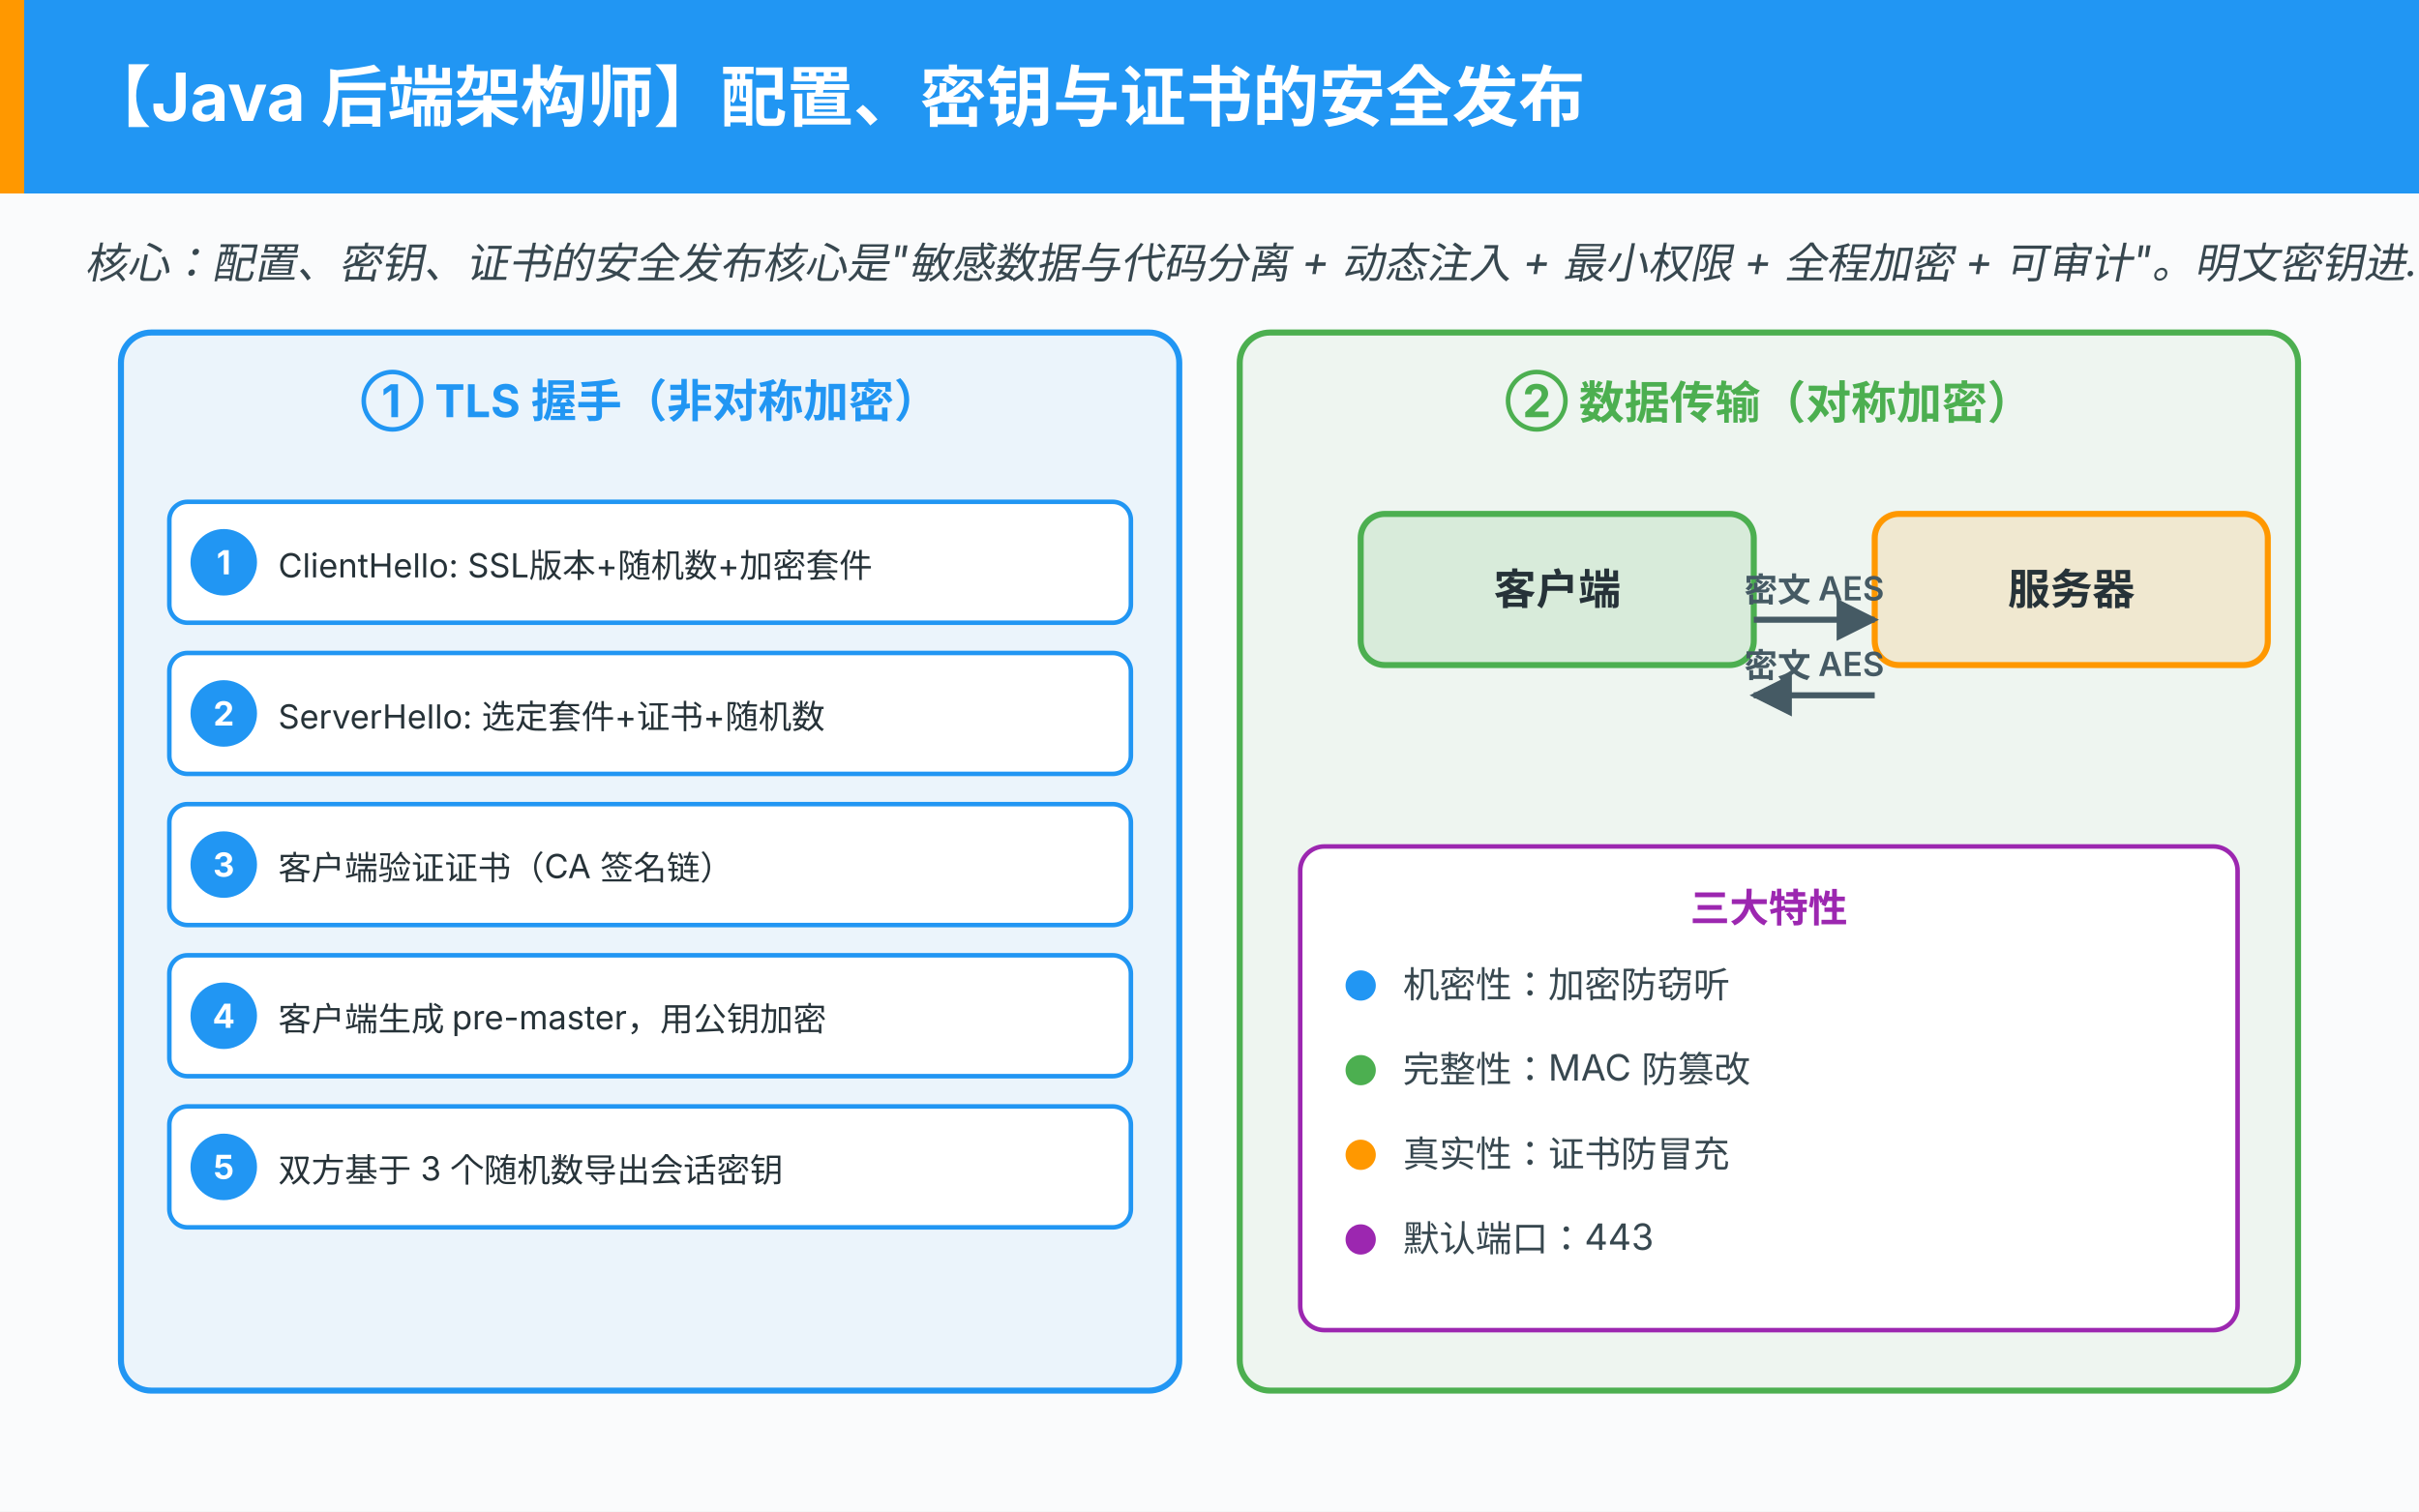
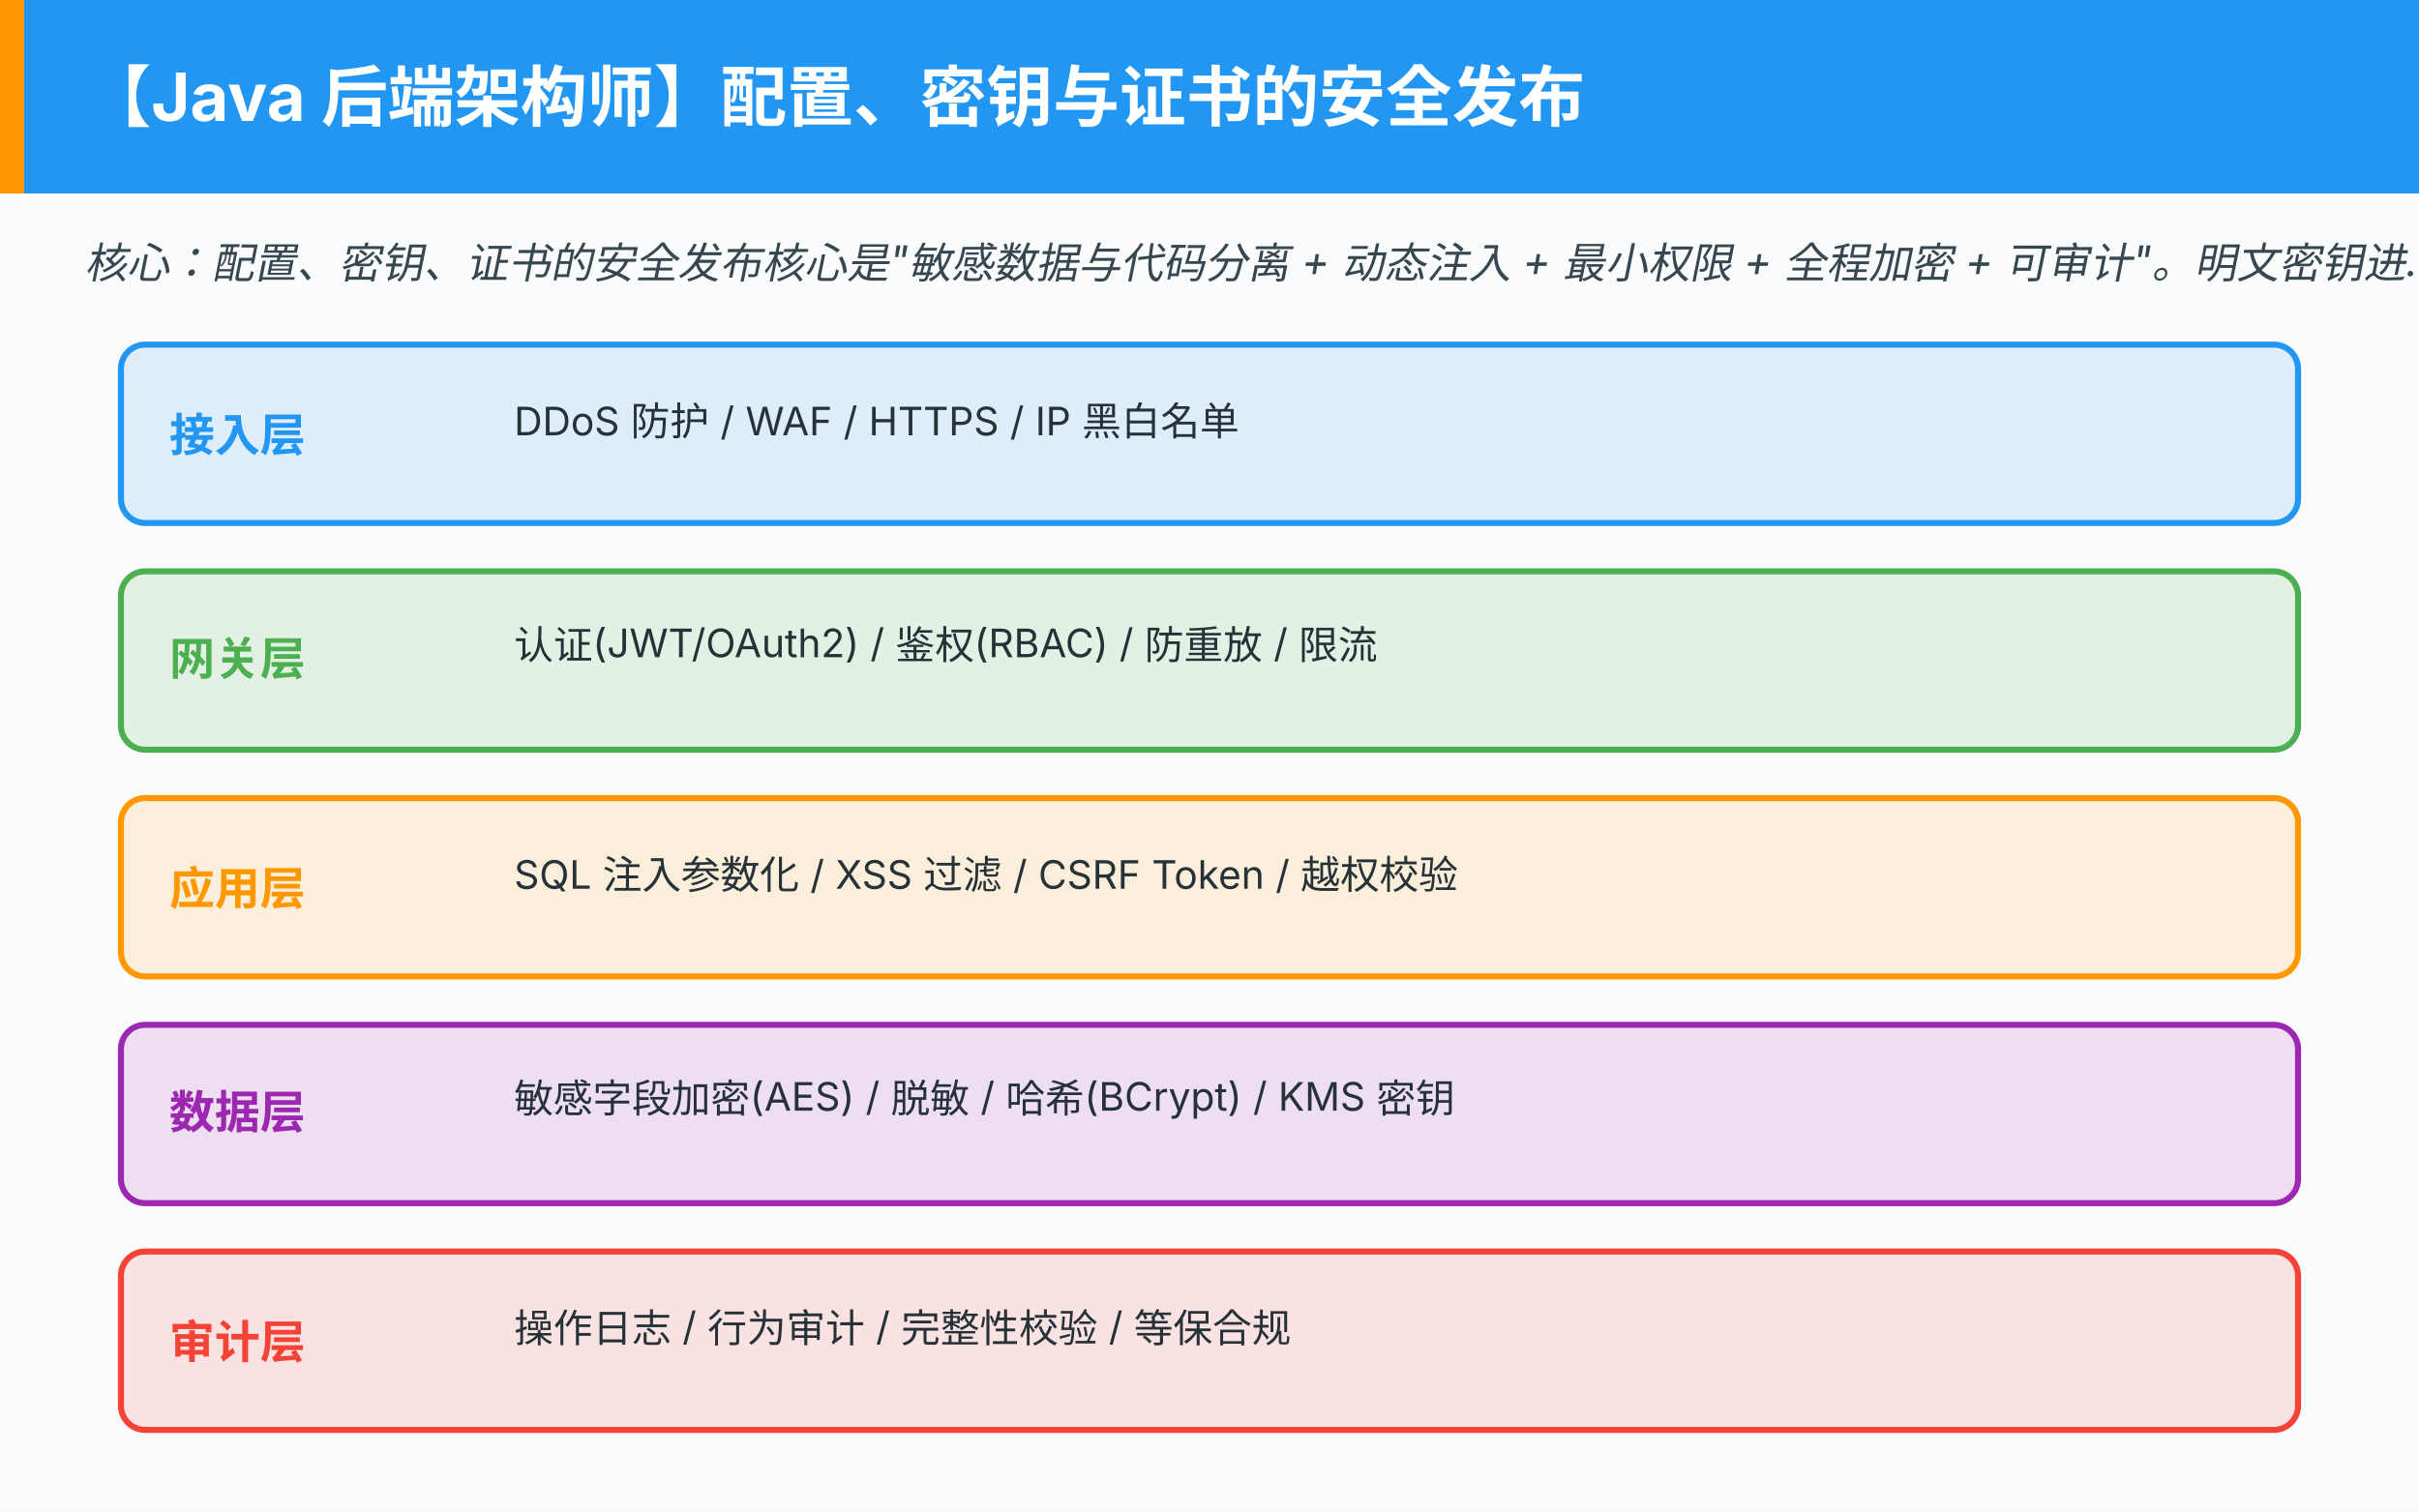
<svg xmlns="http://www.w3.org/2000/svg" viewBox="0 0 800 500" font-family="-apple-system, BlinkMacSystemFont, 'PingFang SC', 'Microsoft YaHei', sans-serif">
  <rect width="800" height="500" fill="#FAFBFC" />
  <rect x="0" y="0" width="800" height="64" fill="#2196F3" />
  <rect x="0" y="0" width="8" height="64" fill="#FF9800" />
  <text x="28" y="40" font-size="22" font-weight="700" fill="#FFFFFF" text-rendering="geometricPrecision">【Java 后端架构师】配置、密钥与证书的安全发布</text>
  <text x="28" y="552" font-size="0" />
  <text x="28" y="92" font-size="14" fill="#37474F" font-style="italic">核心：配置、密钥、证书的安全发布核心是"敏感数据与代码分离 + 动态注入 + 最小权限 + 全程加密 + 可审计"。明文密钥进…</text>
-   <defs>
-     <marker id="arrow" viewBox="0 0 10 10" refX="9" refY="5" markerWidth="7" markerHeight="7" orient="auto-start-reverse">
-       <path d="M0,0 L10,5 L0,10 z" fill="#455A64" />
-     </marker>
-     <marker id="arrowG" viewBox="0 0 10 10" refX="9" refY="5" markerWidth="7" markerHeight="7" orient="auto-start-reverse">
-       <path d="M0,0 L10,5 L0,10 z" fill="#4CAF50" />
-     </marker>
-   </defs>
-   <rect x="40" y="110" width="350" height="350" rx="10" fill="#2196F311" stroke="#2196F3" stroke-width="2" />
-   <text x="215" y="138" font-size="15" fill="#2196F3" text-anchor="middle" font-weight="700">① TLS 握手（非对称加密）</text>
-   <rect x="56" y="166" width="318" height="40" rx="6" fill="#FFFFFF" stroke="#2196F3" stroke-width="1.5" />
-   <circle cx="74" cy="186" r="11" fill="#2196F3" />
-   <text x="74" y="190" font-size="11" fill="#FFFFFF" text-anchor="middle" font-weight="700">1</text>
-   <text x="92" y="191" font-size="11" fill="#263238">ClientHello: SSL版本+随机数+加密套件</text>
-   <rect x="56" y="216" width="318" height="40" rx="6" fill="#FFFFFF" stroke="#2196F3" stroke-width="1.5" />
-   <circle cx="74" cy="236" r="11" fill="#2196F3" />
-   <text x="74" y="240" font-size="11" fill="#FFFFFF" text-anchor="middle" font-weight="700">2</text>
-   <text x="92" y="241" font-size="11" fill="#263238">ServerHello: 选定套件+证书+随机数</text>
-   <rect x="56" y="266" width="318" height="40" rx="6" fill="#FFFFFF" stroke="#2196F3" stroke-width="1.5" />
-   <circle cx="74" cy="286" r="11" fill="#2196F3" />
-   <text x="74" y="290" font-size="11" fill="#FFFFFF" text-anchor="middle" font-weight="700">3</text>
-   <text x="92" y="291" font-size="11" fill="#263238">客户端验证证书（CA 签名链）</text>
-   <rect x="56" y="316" width="318" height="40" rx="6" fill="#FFFFFF" stroke="#2196F3" stroke-width="1.5" />
-   <circle cx="74" cy="336" r="11" fill="#2196F3" />
-   <text x="74" y="340" font-size="11" fill="#FFFFFF" text-anchor="middle" font-weight="700">4</text>
-   <text x="92" y="341" font-size="11" fill="#263238">客户端生成 pre-master，用公钥加密</text>
-   <rect x="56" y="366" width="318" height="40" rx="6" fill="#FFFFFF" stroke="#2196F3" stroke-width="1.5" />
-   <circle cx="74" cy="386" r="11" fill="#2196F3" />
-   <text x="74" y="390" font-size="11" fill="#FFFFFF" text-anchor="middle" font-weight="700">5</text>
-   <text x="92" y="391" font-size="11" fill="#263238">双方基于 3 个随机数导出会话密钥</text>
-   <rect x="410" y="110" width="350" height="350" rx="10" fill="#4CAF5011" stroke="#4CAF50" stroke-width="2" />
-   <text x="585" y="138" font-size="15" fill="#4CAF50" text-anchor="middle" font-weight="700">② 数据传输（对称加密）</text>
-   <rect x="450" y="170" width="130" height="50" rx="8" fill="#4CAF5022" stroke="#4CAF50" stroke-width="2" />
-   <text x="515" y="195" font-size="14" fill="#263238" text-anchor="middle" dominant-baseline="middle" font-weight="600">客户端</text>
-   <rect x="620" y="170" width="130" height="50" rx="8" fill="#FF980022" stroke="#FF9800" stroke-width="2" />
-   <text x="685" y="195" font-size="14" fill="#263238" text-anchor="middle" dominant-baseline="middle" font-weight="600">服务器</text>
-   <line x1="580" y1="205" x2="620" y2="205" stroke="#455A64" stroke-width="2" marker-end="url(#arrow)" />
-   <text x="600" y="199" font-size="11" fill="#455A64" text-anchor="middle" font-weight="600">密文 AES</text>
-   <line x1="620" y1="230" x2="580" y2="230" stroke="#455A64" stroke-width="2" marker-end="url(#arrow)" />
-   <text x="600" y="224" font-size="11" fill="#455A64" text-anchor="middle" font-weight="600">密文 AES</text>
-   <rect x="430" y="280" width="310" height="160" rx="8" fill="#FFFFFF" stroke="#9C27B0" stroke-width="1.5" />
-   <text x="585" y="305" font-size="13" fill="#9C27B0" text-anchor="middle" font-weight="700">三大特性</text>
-   <circle cx="450" cy="326" r="5" fill="#2196F3" />
-   <text x="464" y="330" font-size="12" fill="#37474F">机密性：加密防窃听</text>
-   <circle cx="450" cy="354" r="5" fill="#4CAF50" />
-   <text x="464" y="358" font-size="12" fill="#37474F">完整性：MAC 防篡改</text>
-   <circle cx="450" cy="382" r="5" fill="#FF9800" />
-   <text x="464" y="386" font-size="12" fill="#37474F">真实性：证书防冒充</text>
-   <circle cx="450" cy="410" r="5" fill="#9C27B0" />
-   <text x="464" y="414" font-size="12" fill="#37474F">默认端口：443</text>
+   <rect x="40" y="114" width="720" height="59" rx="8" fill="#2196F322" stroke="#2196F3" stroke-width="2" />
+   <text x="56" y="144" font-size="15" fill="#2196F3" font-weight="700" dominant-baseline="middle">接入层</text>
+   <text x="170" y="144" font-size="13" fill="#263238" dominant="middle">DDoS 防护 / WAF / HTTPS / IP 黑白名单</text>
+   <rect x="40" y="189" width="720" height="59" rx="8" fill="#4CAF5022" stroke="#4CAF50" stroke-width="2" />
+   <text x="56" y="218" font-size="15" fill="#4CAF50" font-weight="700" dominant-baseline="middle">网关层</text>
+   <text x="170" y="218" font-size="13" fill="#263238" dominant="middle">认证(JWT/OAuth2) / 鉴权(RBAC) / 防重放 / 限流</text>
+   <rect x="40" y="264" width="720" height="59" rx="8" fill="#FF980022" stroke="#FF9800" stroke-width="2" />
+   <text x="56" y="294" font-size="15" fill="#FF9800" font-weight="700" dominant-baseline="middle">应用层</text>
+   <text x="170" y="294" font-size="13" fill="#263238" dominant="middle">SQL 注入参数化 / XSS 过滤 / CSRF Token / 越权校验</text>
+   <rect x="40" y="339" width="720" height="59" rx="8" fill="#9C27B022" stroke="#9C27B0" stroke-width="2" />
+   <text x="56" y="368" font-size="15" fill="#9C27B0" font-weight="700" dominant-baseline="middle">数据层</text>
+   <text x="170" y="368" font-size="13" fill="#263238" dominant="middle">敏感字段加密(AES) / 脱敏 / 哈希(BCrypt) / KMS 密钥</text>
+   <rect x="40" y="414" width="720" height="59" rx="8" fill="#f4433622" stroke="#f44336" stroke-width="2" />
+   <text x="56" y="444" font-size="15" fill="#f44336" font-weight="700" dominant-baseline="middle">审计层</text>
+   <text x="170" y="444" font-size="13" fill="#263238" dominant="middle">操作日志 / 行为审计 / 完整性校验 / 等保合规</text>
</svg>
